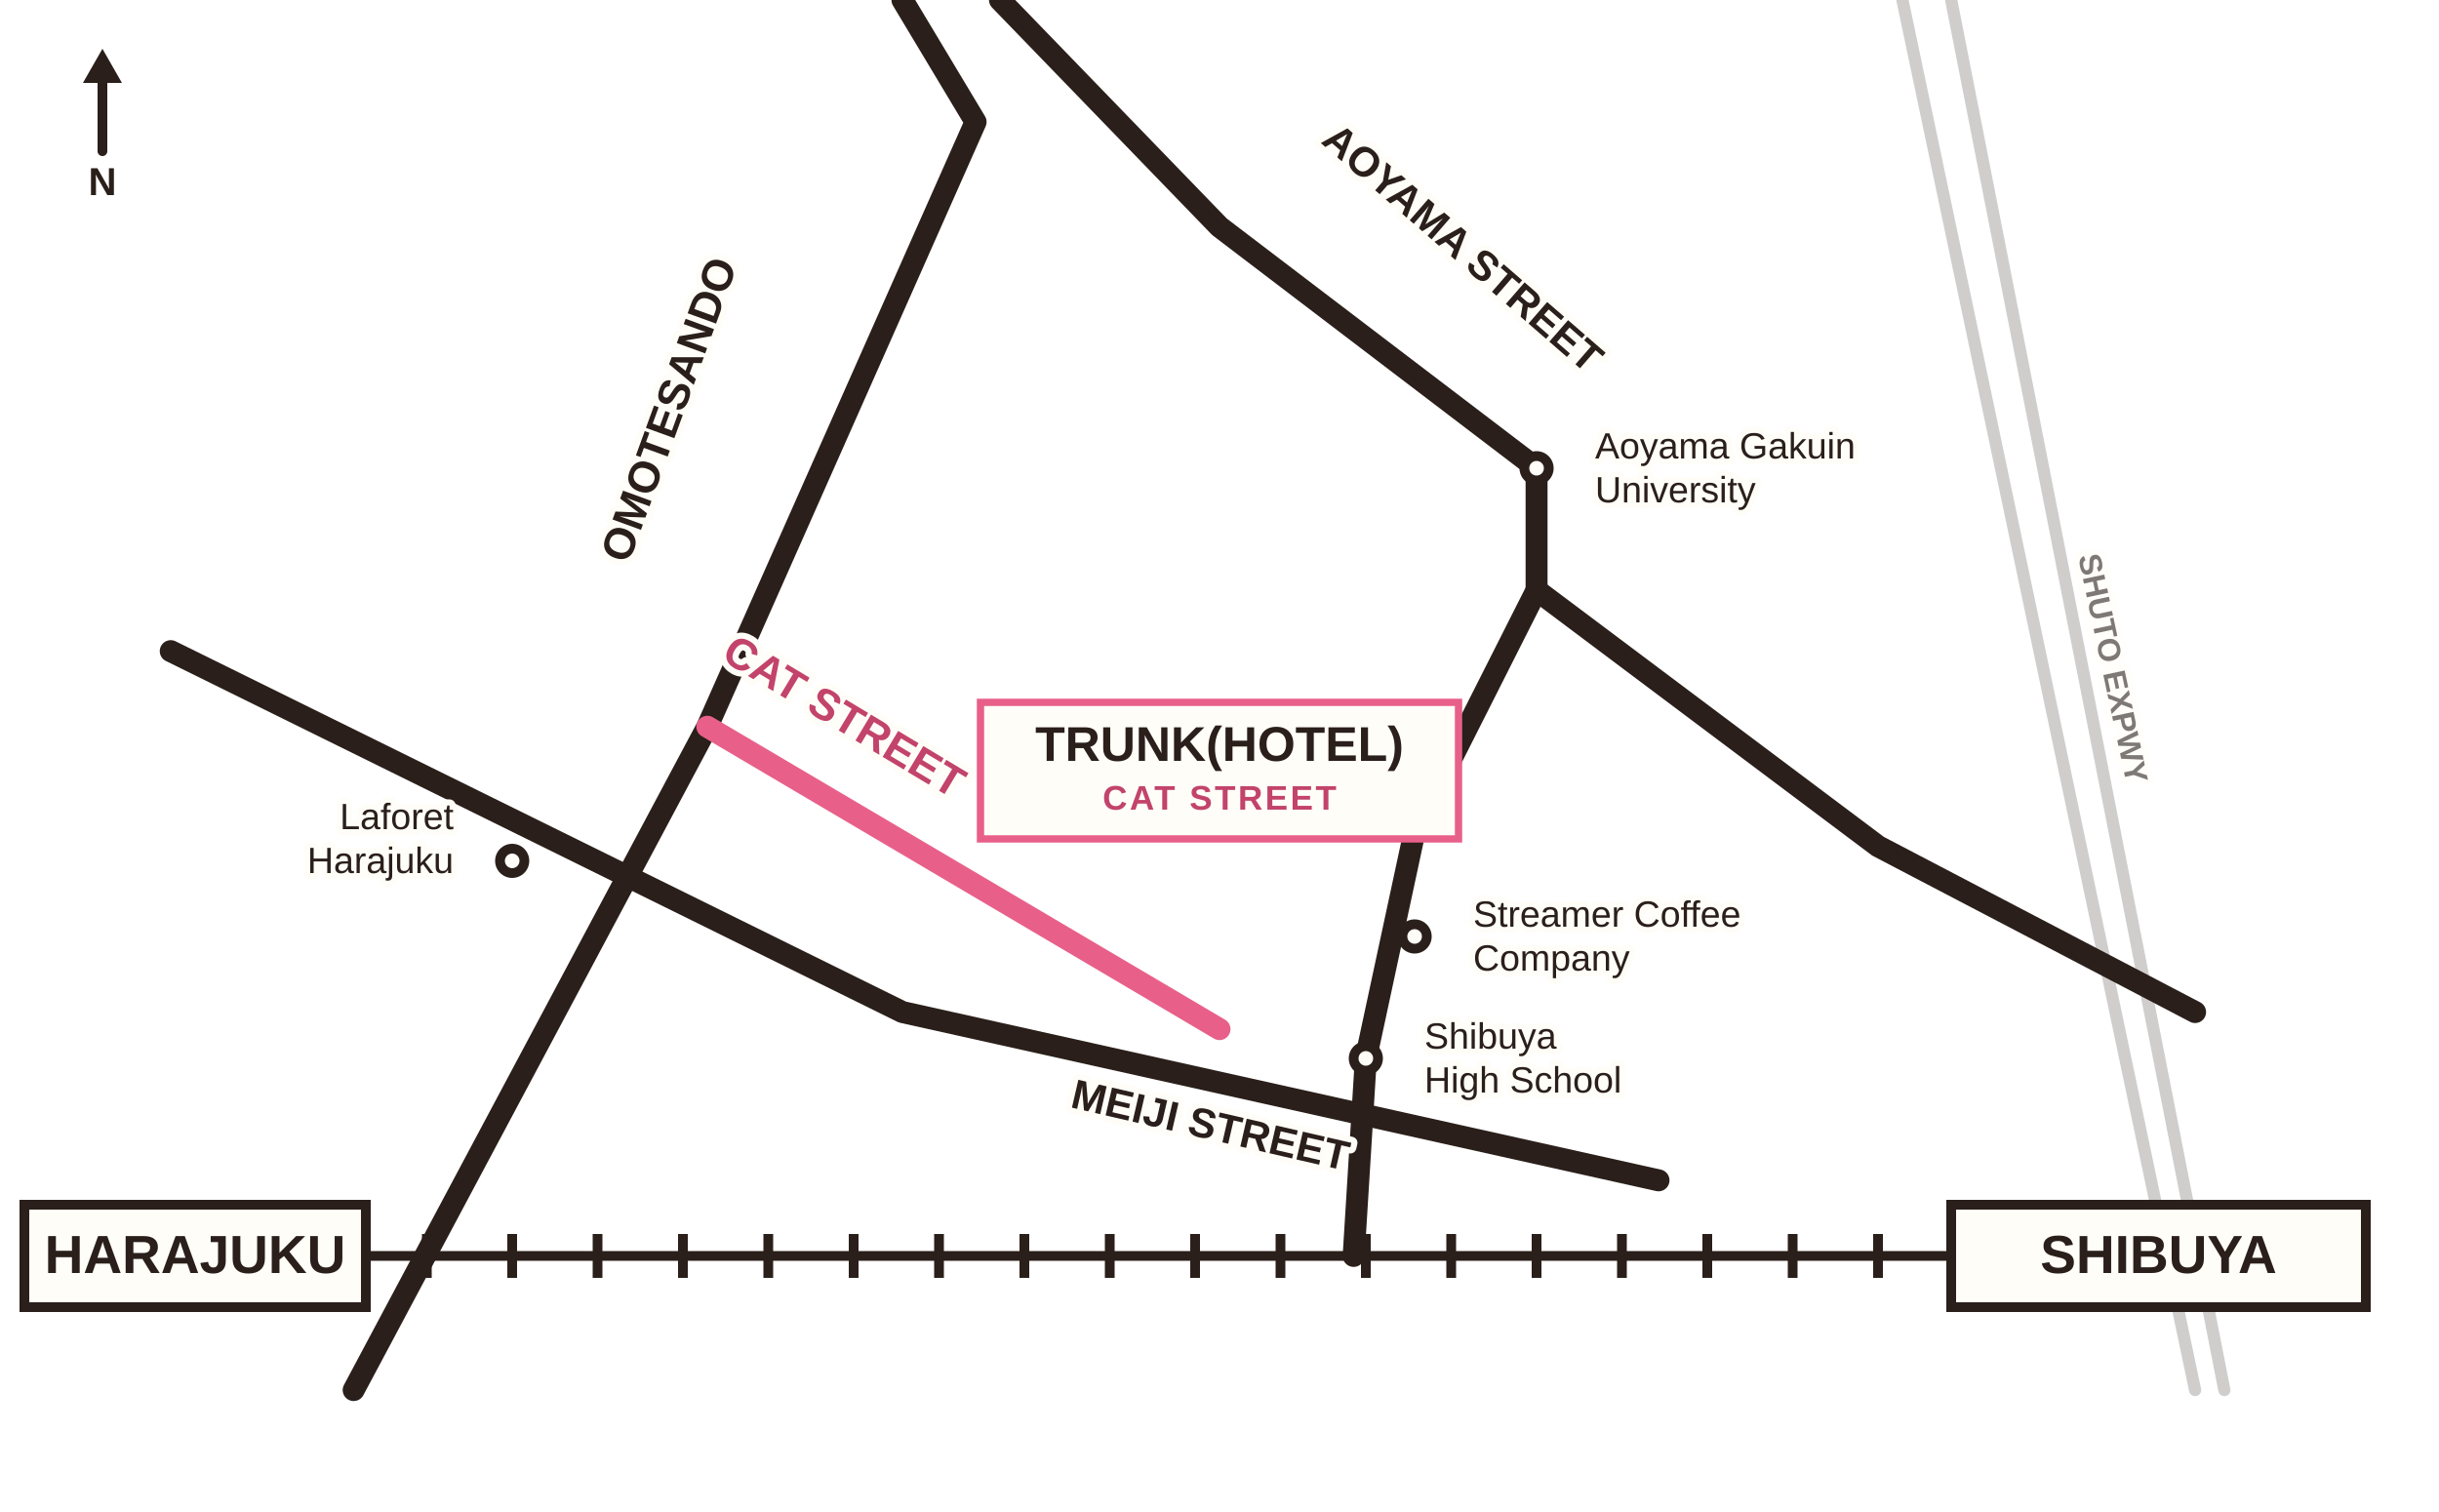
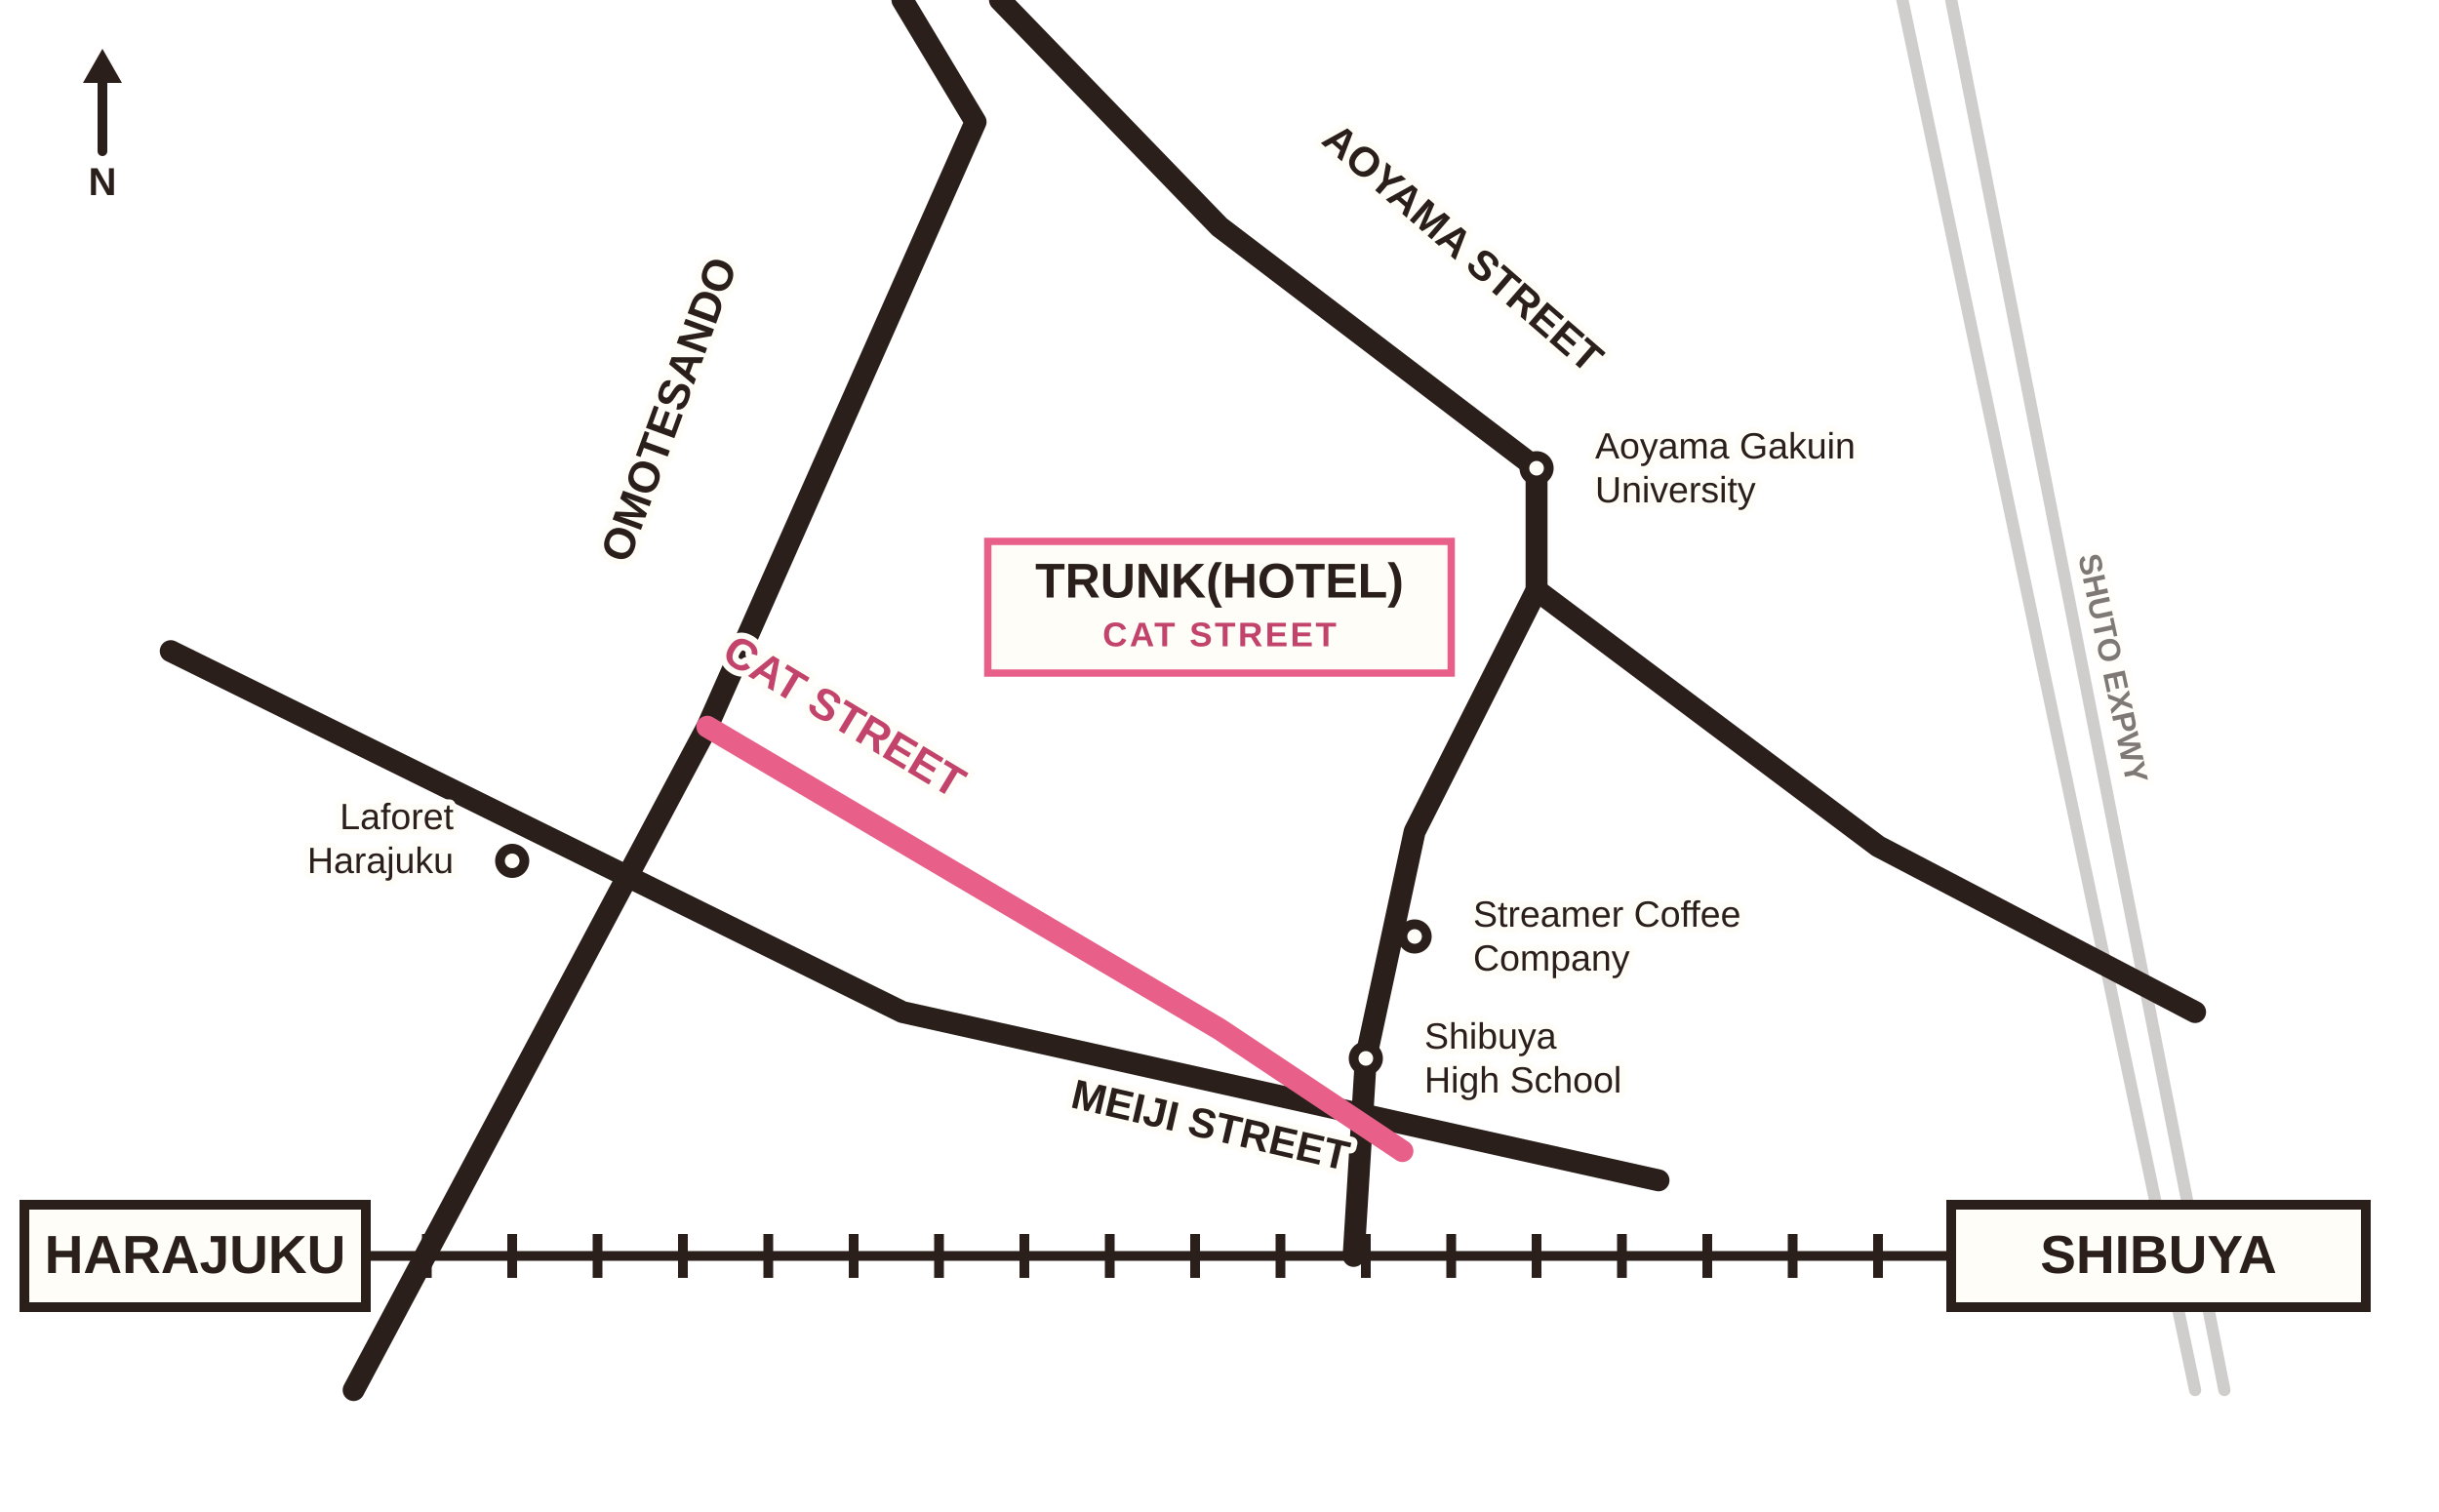
<svg xmlns="http://www.w3.org/2000/svg" viewBox="0 0 1000 620" role="img" aria-label="TRUNK(HOTEL) CAT STREET 周辺アクセスマップ（原宿駅・渋谷駅・表参道・キャットストリート・明治通り・青山通り）">
  <line x1="780" y1="0" x2="900" y2="570" stroke="#2a1f1a" stroke-width="5" stroke-linecap="round" opacity="0.22" />
  <line x1="800" y1="0" x2="912" y2="570" stroke="#2a1f1a" stroke-width="5" stroke-linecap="round" opacity="0.22" />
  <polyline points="70,267 370,415 680,484" fill="none" stroke="#2a1f1a" stroke-width="9" stroke-linecap="round" stroke-linejoin="round" />
  <polyline points="370,0 400,50 290,298 145,570" fill="none" stroke="#2a1f1a" stroke-width="9" stroke-linecap="round" stroke-linejoin="round" />
  <polyline points="410,0 500,93 630,192 630,242" fill="none" stroke="#2a1f1a" stroke-width="9" stroke-linecap="round" stroke-linejoin="round" />
  <polyline points="630,242 770,347 900,415" fill="none" stroke="#2a1f1a" stroke-width="9" stroke-linecap="round" stroke-linejoin="round" />
  <polyline points="630,242 580,341 560,434 555,515" fill="none" stroke="#2a1f1a" stroke-width="9" stroke-linecap="round" stroke-linejoin="round" />
-   <polyline points="290,298 500,422" fill="none" stroke="#e8608a" stroke-width="9" stroke-linecap="round" stroke-linejoin="round" />
+   <polyline points="290,298 500,422 575,472" fill="none" stroke="#e8608a" stroke-width="9" stroke-linecap="round" stroke-linejoin="round" />
  <line x1="150" y1="515" x2="800" y2="515" stroke="#2a1f1a" stroke-width="4" />
  <g stroke="#2a1f1a" stroke-width="4">
    <line x1="175" y1="506" x2="175" y2="524" />
    <line x1="210" y1="506" x2="210" y2="524" />
    <line x1="245" y1="506" x2="245" y2="524" />
    <line x1="280" y1="506" x2="280" y2="524" />
    <line x1="315" y1="506" x2="315" y2="524" />
    <line x1="350" y1="506" x2="350" y2="524" />
    <line x1="385" y1="506" x2="385" y2="524" />
    <line x1="420" y1="506" x2="420" y2="524" />
    <line x1="455" y1="506" x2="455" y2="524" />
    <line x1="490" y1="506" x2="490" y2="524" />
    <line x1="525" y1="506" x2="525" y2="524" />
    <line x1="560" y1="506" x2="560" y2="524" />
    <line x1="595" y1="506" x2="595" y2="524" />
    <line x1="630" y1="506" x2="630" y2="524" />
    <line x1="665" y1="506" x2="665" y2="524" />
    <line x1="700" y1="506" x2="700" y2="524" />
    <line x1="735" y1="506" x2="735" y2="524" />
    <line x1="770" y1="506" x2="770" y2="524" />
  </g>
  <rect x="10" y="494" width="140" height="42" fill="#fffdf8" stroke="#2a1f1a" stroke-width="4" />
  <text x="80" y="522" text-anchor="middle" font-family="Arial, sans-serif" font-weight="700" font-size="22" fill="#2a1f1a">HARAJUKU</text>
  <rect x="800" y="494" width="170" height="42" fill="#fffdf8" stroke="#2a1f1a" stroke-width="4" />
  <text x="885" y="522" text-anchor="middle" font-family="Arial, sans-serif" font-weight="700" font-size="22" fill="#2a1f1a">SHIBUYA</text>
  <g font-family="Arial, sans-serif" paint-order="stroke" stroke="#fffdf8" stroke-width="5" stroke-linejoin="round">
    <text transform="translate(280,170) rotate(-70)" text-anchor="middle" font-weight="600" font-size="18" fill="#2a1f1a">OMOTESANDO</text>
    <text transform="translate(343,299) rotate(31)" text-anchor="middle" font-weight="600" font-size="18" fill="#c2436b">CAT STREET</text>
    <text transform="translate(495,467) rotate(13)" text-anchor="middle" font-weight="600" font-size="17" fill="#2a1f1a">MEIJI STREET</text>
    <text transform="translate(596,106) rotate(41)" text-anchor="middle" font-weight="600" font-size="17" fill="#2a1f1a">AOYAMA STREET</text>
    <text transform="translate(862,275) rotate(78)" text-anchor="middle" font-weight="600" font-size="13" fill="#2a1f1a" opacity="0.6">SHUTO EXPWY</text>
  </g>
  <g font-family="Arial, sans-serif" font-size="15" fill="#2a1f1a" paint-order="stroke" stroke="#fffdf8" stroke-width="5" stroke-linejoin="round">
    <circle cx="210" cy="353" r="7" fill="#2a1f1a" stroke="none" />
    <circle cx="210" cy="353" r="3" fill="#fffdf8" stroke="none" />
    <text x="186" y="340" text-anchor="end">Laforet</text>
    <text x="186" y="358" text-anchor="end">Harajuku</text>
    <circle cx="630" cy="192" r="7" fill="#2a1f1a" stroke="none" />
    <circle cx="630" cy="192" r="3" fill="#fffdf8" stroke="none" />
    <text x="654" y="188">Aoyama Gakuin</text>
    <text x="654" y="206">University</text>
    <circle cx="580" cy="384" r="7" fill="#2a1f1a" stroke="none" />
    <circle cx="580" cy="384" r="3" fill="#fffdf8" stroke="none" />
    <text x="604" y="380">Streamer Coffee</text>
    <text x="604" y="398">Company</text>
    <circle cx="560" cy="434" r="7" fill="#2a1f1a" stroke="none" />
    <circle cx="560" cy="434" r="3" fill="#fffdf8" stroke="none" />
    <text x="584" y="430">Shibuya</text>
    <text x="584" y="448">High School</text>
  </g>
-   <rect x="402" y="288" width="196" height="56" fill="#fffdf8" stroke="#e8608a" stroke-width="3" />
-   <text x="500" y="312" text-anchor="middle" font-family="Arial, sans-serif" font-weight="700" font-size="20" fill="#2a1f1a">TRUNK(HOTEL)</text>
-   <text x="500" y="332" text-anchor="middle" font-family="Arial, sans-serif" font-weight="600" font-size="14" letter-spacing="1" fill="#c2436b">CAT STREET</text>
+   <rect x="405" y="222" width="190" height="54" fill="#fffdf8" stroke="#e8608a" stroke-width="3" />
+   <text x="500" y="245" text-anchor="middle" font-family="Arial, sans-serif" font-weight="700" font-size="20" fill="#2a1f1a">TRUNK(HOTEL)</text>
+   <text x="500" y="265" text-anchor="middle" font-family="Arial, sans-serif" font-weight="600" font-size="14" letter-spacing="1" fill="#c2436b">CAT STREET</text>
  <g transform="translate(42,44)">
    <line x1="0" y1="18" x2="0" y2="-18" stroke="#2a1f1a" stroke-width="4" stroke-linecap="round" />
    <polygon points="0,-24 -8,-10 8,-10" fill="#2a1f1a" />
    <text x="0" y="36" text-anchor="middle" font-family="Arial, sans-serif" font-weight="700" font-size="16" fill="#2a1f1a">N</text>
  </g>
</svg>
